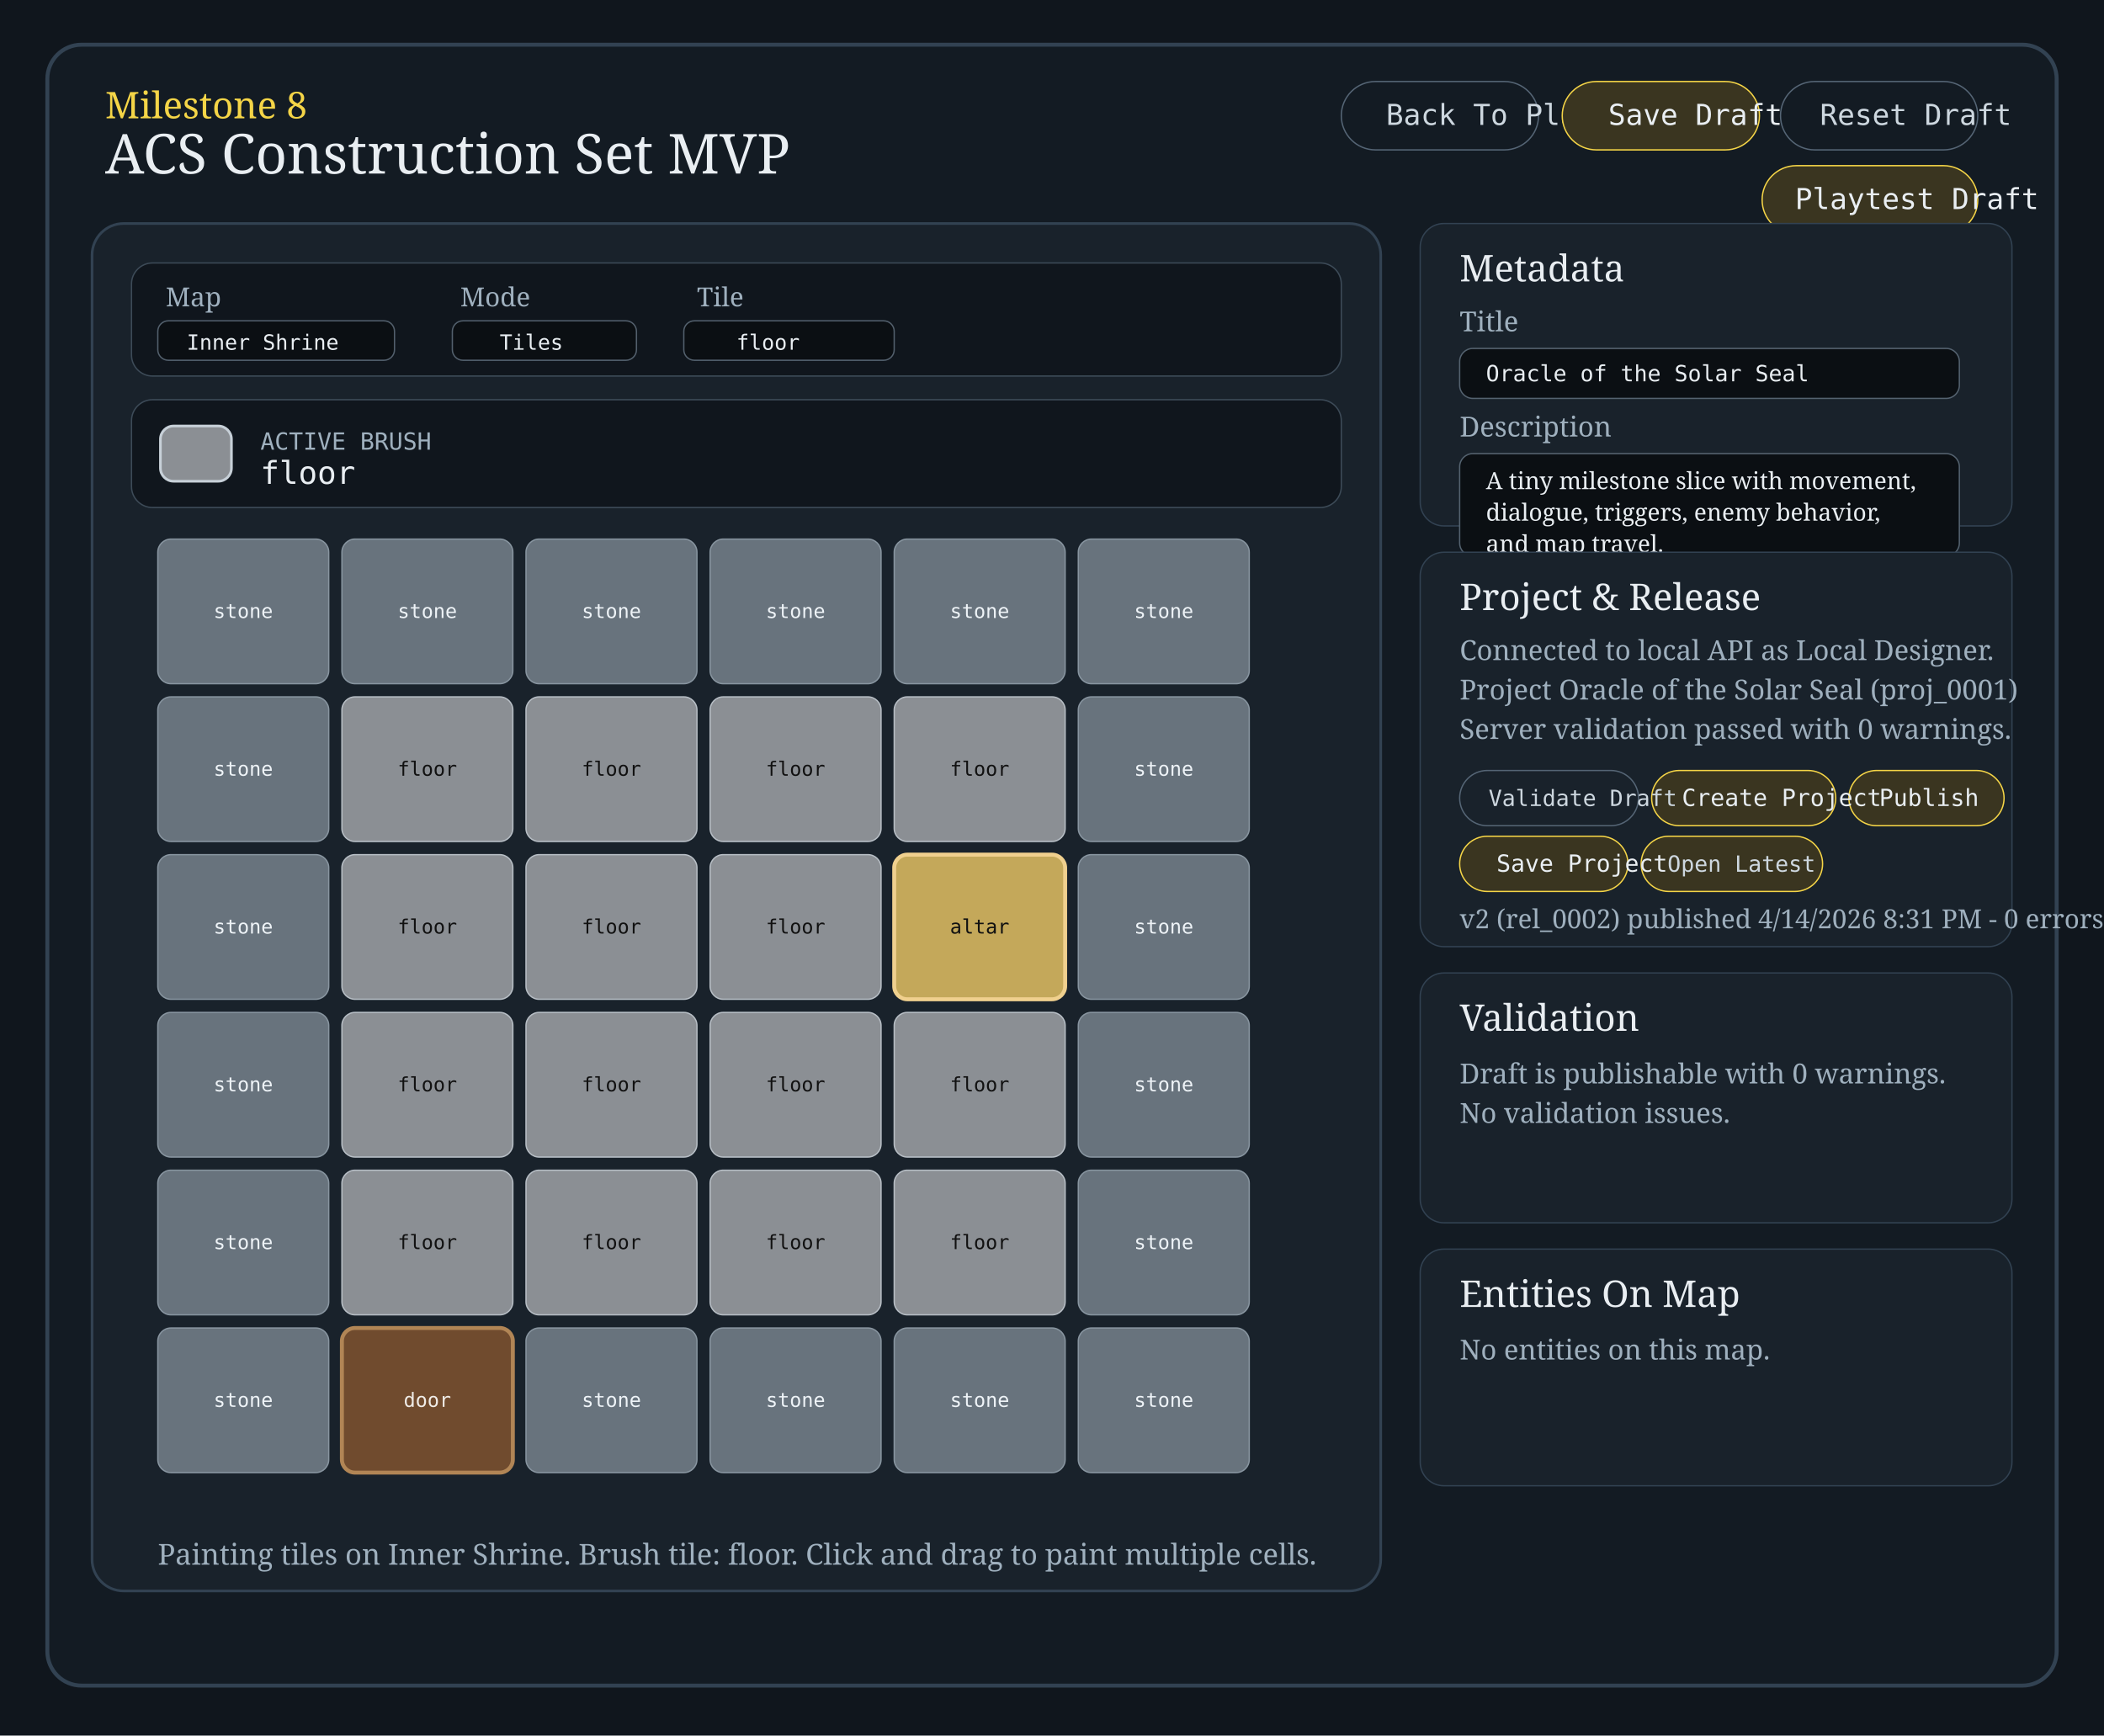
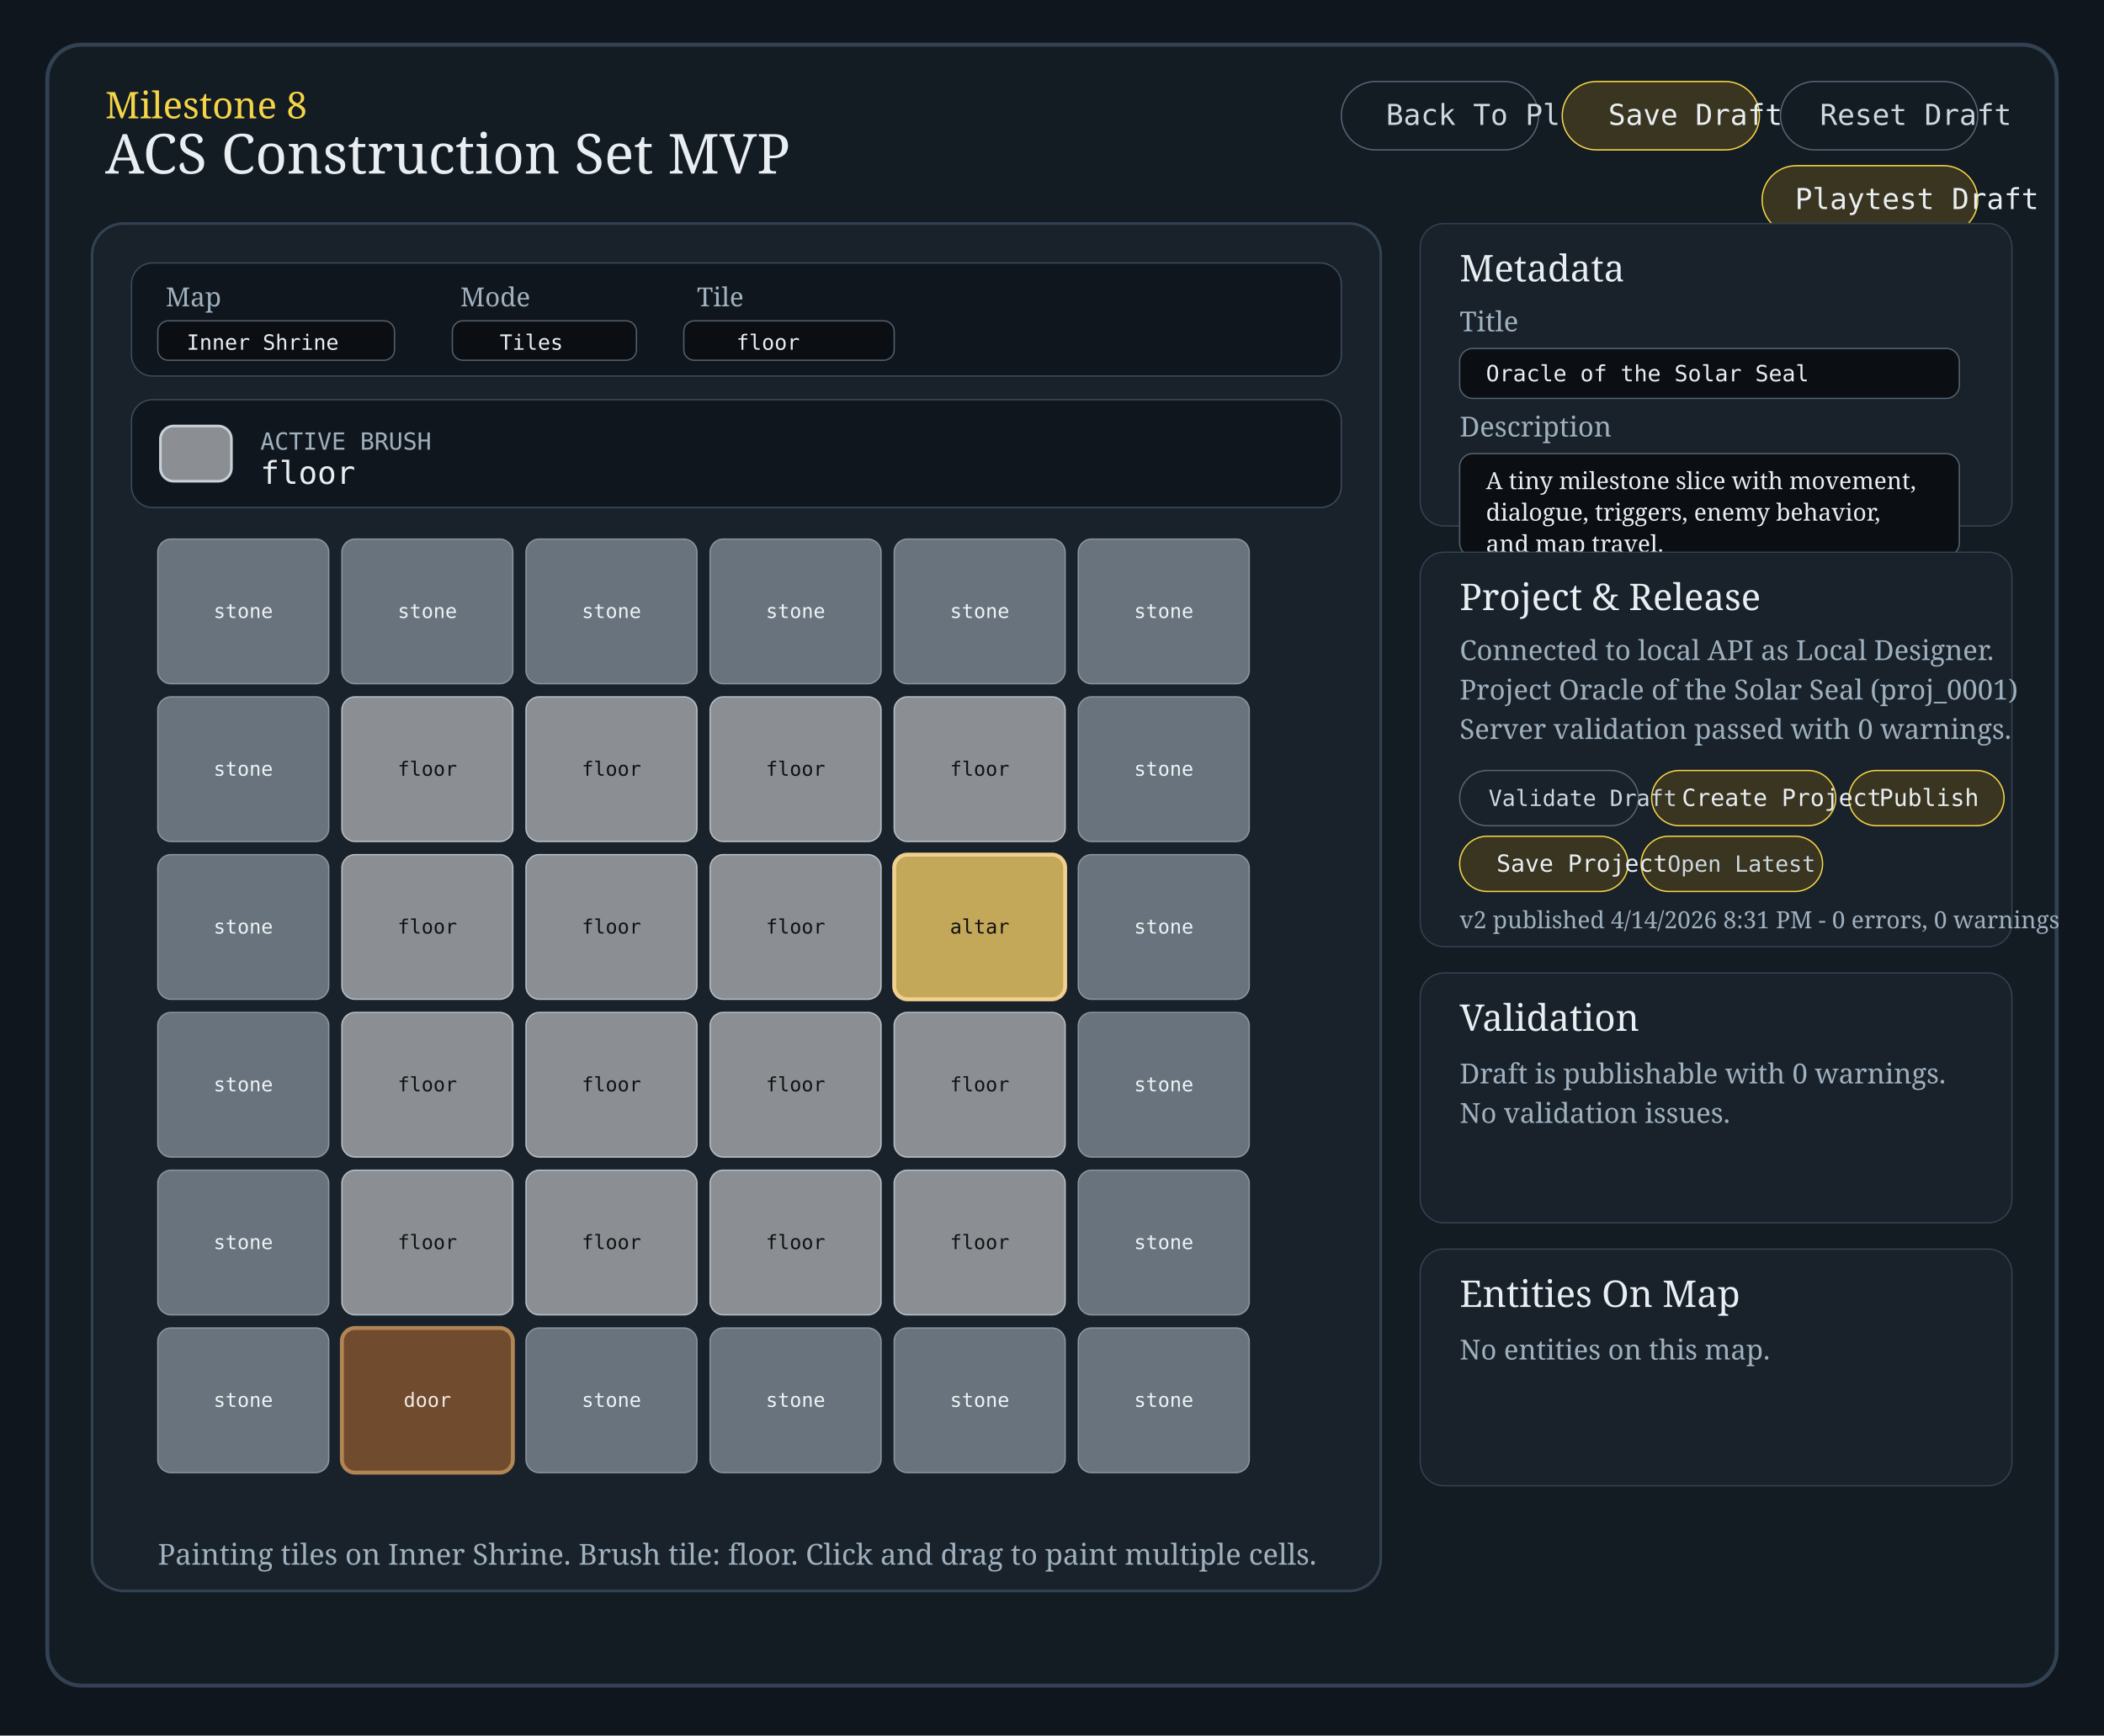
<svg xmlns="http://www.w3.org/2000/svg" width="1600" height="1320" viewBox="0 0 1600 1320">
  <rect width="1600" height="1320" fill="#10161d" />
  <rect x="36" y="34" width="1528" height="1248" rx="26" fill="#131b23" stroke="#324252" stroke-width="3" />
  <text x="80" y="90" fill="#f5d547" font-family="Georgia, serif" font-size="28">Milestone 8</text>
  <text x="80" y="132" fill="#e9eef2" font-family="Georgia, serif" font-size="42">ACS Construction Set MVP</text>
  <rect x="1020" y="62" width="150" height="52" rx="26" fill="none" stroke="#556575" />
  <text x="1054" y="95" fill="#cdd7df" font-family="Cascadia Mono, Consolas, monospace" font-size="22">Back To Play</text>
  <rect x="1188" y="62" width="150" height="52" rx="26" fill="#3a3520" stroke="#f5d547" />
  <text x="1223" y="95" fill="#e9eef2" font-family="Cascadia Mono, Consolas, monospace" font-size="22">Save Draft</text>
  <rect x="1354" y="62" width="150" height="52" rx="26" fill="none" stroke="#556575" />
  <text x="1384" y="95" fill="#cdd7df" font-family="Cascadia Mono, Consolas, monospace" font-size="22">Reset Draft</text>
  <rect x="1020" y="126" width="200" height="52" rx="26" fill="#3a3520" stroke="#f5d547" opacity="0" />
  <rect x="1320" y="62" width="184" height="52" rx="26" fill="#3a3520" stroke="#f5d547" opacity="0" />
  <rect x="1340" y="126" width="164" height="52" rx="26" fill="#3a3520" stroke="#f5d547" />
  <text x="1365" y="159" fill="#e9eef2" font-family="Cascadia Mono, Consolas, monospace" font-size="22">Playtest Draft</text>
  <rect x="70" y="170" width="980" height="1040" rx="24" fill="#19222b" stroke="#324252" stroke-width="2" />
  <rect x="100" y="200" width="920" height="86" rx="16" fill="#10161d" stroke="#3d4b58" />
  <text x="126" y="233" fill="#9fb0be" font-family="Georgia, serif" font-size="20">Map</text>
  <rect x="120" y="244" width="180" height="30" rx="8" fill="#0b0f13" stroke="#53606d" />
  <text x="142" y="266" fill="#e9eef2" font-family="Cascadia Mono, Consolas, monospace" font-size="16">Inner Shrine</text>
  <text x="350" y="233" fill="#9fb0be" font-family="Georgia, serif" font-size="20">Mode</text>
  <rect x="344" y="244" width="140" height="30" rx="8" fill="#0b0f13" stroke="#53606d" />
  <text x="380" y="266" fill="#e9eef2" font-family="Cascadia Mono, Consolas, monospace" font-size="16">Tiles</text>
  <text x="530" y="233" fill="#9fb0be" font-family="Georgia, serif" font-size="20">Tile</text>
  <rect x="520" y="244" width="160" height="30" rx="8" fill="#0b0f13" stroke="#53606d" />
  <text x="560" y="266" fill="#e9eef2" font-family="Cascadia Mono, Consolas, monospace" font-size="16">floor</text>
  <rect x="100" y="304" width="920" height="82" rx="16" fill="#10161d" stroke="#3d4b58" />
  <rect x="122" y="324" width="54" height="42" rx="10" fill="#8b8f94" stroke="#c7d0d8" stroke-width="2" />
  <text x="198" y="342" fill="#9fb0be" font-family="Cascadia Mono, Consolas, monospace" font-size="18">ACTIVE BRUSH</text>
  <text x="198" y="368" fill="#e9eef2" font-family="Cascadia Mono, Consolas, monospace" font-size="24">floor</text>
  <g transform="translate(120,410)">
    <g font-family="Cascadia Mono, Consolas, monospace" font-size="15" text-anchor="middle">
      <rect x="0" y="0" width="130" height="110" rx="10" fill="#68737d" stroke="#8895a0" />
      <text x="65" y="60" fill="#eef3f7">stone</text>
      <rect x="140" y="0" width="130" height="110" rx="10" fill="#68737d" stroke="#8895a0" />
      <text x="205" y="60" fill="#eef3f7">stone</text>
      <rect x="280" y="0" width="130" height="110" rx="10" fill="#68737d" stroke="#8895a0" />
      <text x="345" y="60" fill="#eef3f7">stone</text>
      <rect x="420" y="0" width="130" height="110" rx="10" fill="#68737d" stroke="#8895a0" />
      <text x="485" y="60" fill="#eef3f7">stone</text>
      <rect x="560" y="0" width="130" height="110" rx="10" fill="#68737d" stroke="#8895a0" />
      <text x="625" y="60" fill="#eef3f7">stone</text>
      <rect x="700" y="0" width="130" height="110" rx="10" fill="#68737d" stroke="#8895a0" />
      <text x="765" y="60" fill="#eef3f7">stone</text>
      <rect x="0" y="120" width="130" height="110" rx="10" fill="#68737d" stroke="#8895a0" />
      <text x="65" y="180" fill="#eef3f7">stone</text>
      <rect x="140" y="120" width="130" height="110" rx="10" fill="#8b8f94" stroke="#b7bec5" />
      <text x="205" y="180" fill="#111">floor</text>
      <rect x="280" y="120" width="130" height="110" rx="10" fill="#8b8f94" stroke="#b7bec5" />
      <text x="345" y="180" fill="#111">floor</text>
      <rect x="420" y="120" width="130" height="110" rx="10" fill="#8b8f94" stroke="#b7bec5" />
      <text x="485" y="180" fill="#111">floor</text>
      <rect x="560" y="120" width="130" height="110" rx="10" fill="#8b8f94" stroke="#b7bec5" />
      <text x="625" y="180" fill="#111">floor</text>
      <rect x="700" y="120" width="130" height="110" rx="10" fill="#68737d" stroke="#8895a0" />
      <text x="765" y="180" fill="#eef3f7">stone</text>
      <rect x="0" y="240" width="130" height="110" rx="10" fill="#68737d" stroke="#8895a0" />
      <text x="65" y="300" fill="#eef3f7">stone</text>
      <rect x="140" y="240" width="130" height="110" rx="10" fill="#8b8f94" stroke="#b7bec5" />
      <text x="205" y="300" fill="#111">floor</text>
      <rect x="280" y="240" width="130" height="110" rx="10" fill="#8b8f94" stroke="#b7bec5" />
      <text x="345" y="300" fill="#111">floor</text>
      <rect x="420" y="240" width="130" height="110" rx="10" fill="#8b8f94" stroke="#b7bec5" />
      <text x="485" y="300" fill="#111">floor</text>
      <rect x="560" y="240" width="130" height="110" rx="10" fill="#c4a85a" stroke="#f0d08e" stroke-width="3" />
      <text x="625" y="300" fill="#111">altar</text>
      <rect x="700" y="240" width="130" height="110" rx="10" fill="#68737d" stroke="#8895a0" />
      <text x="765" y="300" fill="#eef3f7">stone</text>
      <rect x="0" y="360" width="130" height="110" rx="10" fill="#68737d" stroke="#8895a0" />
      <text x="65" y="420" fill="#eef3f7">stone</text>
      <rect x="140" y="360" width="130" height="110" rx="10" fill="#8b8f94" stroke="#b7bec5" />
      <text x="205" y="420" fill="#111">floor</text>
      <rect x="280" y="360" width="130" height="110" rx="10" fill="#8b8f94" stroke="#b7bec5" />
      <text x="345" y="420" fill="#111">floor</text>
      <rect x="420" y="360" width="130" height="110" rx="10" fill="#8b8f94" stroke="#b7bec5" />
      <text x="485" y="420" fill="#111">floor</text>
      <rect x="560" y="360" width="130" height="110" rx="10" fill="#8b8f94" stroke="#b7bec5" />
      <text x="625" y="420" fill="#111">floor</text>
      <rect x="700" y="360" width="130" height="110" rx="10" fill="#68737d" stroke="#8895a0" />
      <text x="765" y="420" fill="#eef3f7">stone</text>
      <rect x="0" y="480" width="130" height="110" rx="10" fill="#68737d" stroke="#8895a0" />
      <text x="65" y="540" fill="#eef3f7">stone</text>
      <rect x="140" y="480" width="130" height="110" rx="10" fill="#8b8f94" stroke="#b7bec5" />
      <text x="205" y="540" fill="#111">floor</text>
      <rect x="280" y="480" width="130" height="110" rx="10" fill="#8b8f94" stroke="#b7bec5" />
      <text x="345" y="540" fill="#111">floor</text>
      <rect x="420" y="480" width="130" height="110" rx="10" fill="#8b8f94" stroke="#b7bec5" />
      <text x="485" y="540" fill="#111">floor</text>
      <rect x="560" y="480" width="130" height="110" rx="10" fill="#8b8f94" stroke="#b7bec5" />
      <text x="625" y="540" fill="#111">floor</text>
      <rect x="700" y="480" width="130" height="110" rx="10" fill="#68737d" stroke="#8895a0" />
      <text x="765" y="540" fill="#eef3f7">stone</text>
      <rect x="0" y="600" width="130" height="110" rx="10" fill="#68737d" stroke="#8895a0" />
      <text x="65" y="660" fill="#eef3f7">stone</text>
      <rect x="140" y="600" width="130" height="110" rx="10" fill="#704b2e" stroke="#b18555" stroke-width="3" />
      <text x="205" y="660" fill="#f0ece7">door</text>
      <rect x="280" y="600" width="130" height="110" rx="10" fill="#68737d" stroke="#8895a0" />
      <text x="345" y="660" fill="#eef3f7">stone</text>
      <rect x="420" y="600" width="130" height="110" rx="10" fill="#68737d" stroke="#8895a0" />
      <text x="485" y="660" fill="#eef3f7">stone</text>
      <rect x="560" y="600" width="130" height="110" rx="10" fill="#68737d" stroke="#8895a0" />
      <text x="625" y="660" fill="#eef3f7">stone</text>
      <rect x="700" y="600" width="130" height="110" rx="10" fill="#68737d" stroke="#8895a0" />
      <text x="765" y="660" fill="#eef3f7">stone</text>
    </g>
  </g>
  <text x="120" y="1190" fill="#9fb0be" font-family="Georgia, serif" font-size="22">Painting tiles on Inner Shrine. Brush tile: floor. Click and drag to paint multiple cells.</text>
  <g>
    <rect x="1080" y="170" width="450" height="230" rx="18" fill="#19222b" stroke="#324252" />
    <text x="1110" y="214" fill="#e9eef2" font-family="Georgia, serif" font-size="28">Metadata</text>
    <text x="1110" y="252" fill="#9fb0be" font-family="Georgia, serif" font-size="21">Title</text>
    <rect x="1110" y="265" width="380" height="38" rx="10" fill="#0b0f13" stroke="#54626f" />
    <text x="1130" y="290" fill="#e9eef2" font-family="Cascadia Mono, Consolas, monospace" font-size="17">Oracle of the Solar Seal</text>
    <text x="1110" y="332" fill="#9fb0be" font-family="Georgia, serif" font-size="21">Description</text>
    <rect x="1110" y="345" width="380" height="78" rx="10" fill="#0b0f13" stroke="#54626f" />
    <text x="1130" y="372" fill="#e9eef2" font-family="Georgia, serif" font-size="18">A tiny milestone slice with movement,</text>
    <text x="1130" y="396" fill="#e9eef2" font-family="Georgia, serif" font-size="18">dialogue, triggers, enemy behavior,</text>
    <text x="1130" y="420" fill="#e9eef2" font-family="Georgia, serif" font-size="18">and map travel.</text>
    <rect x="1080" y="420" width="450" height="300" rx="18" fill="#19222b" stroke="#324252" />
    <text x="1110" y="464" fill="#e9eef2" font-family="Georgia, serif" font-size="28">Project &amp; Release</text>
    <text x="1110" y="502" fill="#9fb0be" font-family="Georgia, serif" font-size="21">Connected to local API as Local Designer.</text>
    <text x="1110" y="532" fill="#9fb0be" font-family="Georgia, serif" font-size="21">Project Oracle of the Solar Seal (proj_0001)</text>
    <text x="1110" y="562" fill="#9fb0be" font-family="Georgia, serif" font-size="21">Server validation passed with 0 warnings.</text>
    <rect x="1110" y="586" width="136" height="42" rx="21" fill="none" stroke="#556575" />
    <rect x="1256" y="586" width="140" height="42" rx="21" fill="#3a3520" stroke="#f5d547" />
    <rect x="1406" y="586" width="118" height="42" rx="21" fill="#3a3520" stroke="#f5d547" />
    <text x="1132" y="613" fill="#cdd7df" font-family="Cascadia Mono, Consolas, monospace" font-size="17">Validate Draft</text>
    <text x="1279" y="613" fill="#e9eef2" font-family="Cascadia Mono, Consolas, monospace" font-size="18">Create Project</text>
    <text x="1429" y="613" fill="#e9eef2" font-family="Cascadia Mono, Consolas, monospace" font-size="18">Publish</text>
    <rect x="1110" y="636" width="128" height="42" rx="21" fill="#3a3520" stroke="#f5d547" />
    <rect x="1248" y="636" width="138" height="42" rx="21" fill="#3a3520" stroke="#f5d547" />
    <text x="1138" y="663" fill="#e9eef2" font-family="Cascadia Mono, Consolas, monospace" font-size="18">Save Project</text>
    <text x="1268" y="663" fill="#cdd7df" font-family="Cascadia Mono, Consolas, monospace" font-size="17">Open Latest</text>
-     <text x="1110" y="706" fill="#9fb0be" font-family="Georgia, serif" font-size="20">v2 (rel_0002) published 4/14/2026 8:31 PM - 0 errors, 0 warnings</text>
+     <text x="1110" y="706" fill="#9fb0be" font-family="Georgia, serif" font-size="18">v2 published 4/14/2026 8:31 PM - 0 errors, 0 warnings</text>
    <rect x="1080" y="740" width="450" height="190" rx="18" fill="#19222b" stroke="#324252" />
    <text x="1110" y="784" fill="#e9eef2" font-family="Georgia, serif" font-size="28">Validation</text>
    <text x="1110" y="824" fill="#9fb0be" font-family="Georgia, serif" font-size="21">Draft is publishable with 0 warnings.</text>
    <text x="1110" y="854" fill="#9fb0be" font-family="Georgia, serif" font-size="21">No validation issues.</text>
    <rect x="1080" y="950" width="450" height="180" rx="18" fill="#19222b" stroke="#324252" />
    <text x="1110" y="994" fill="#e9eef2" font-family="Georgia, serif" font-size="28">Entities On Map</text>
    <text x="1110" y="1034" fill="#9fb0be" font-family="Georgia, serif" font-size="21">No entities on this map.</text>
  </g>
</svg>
